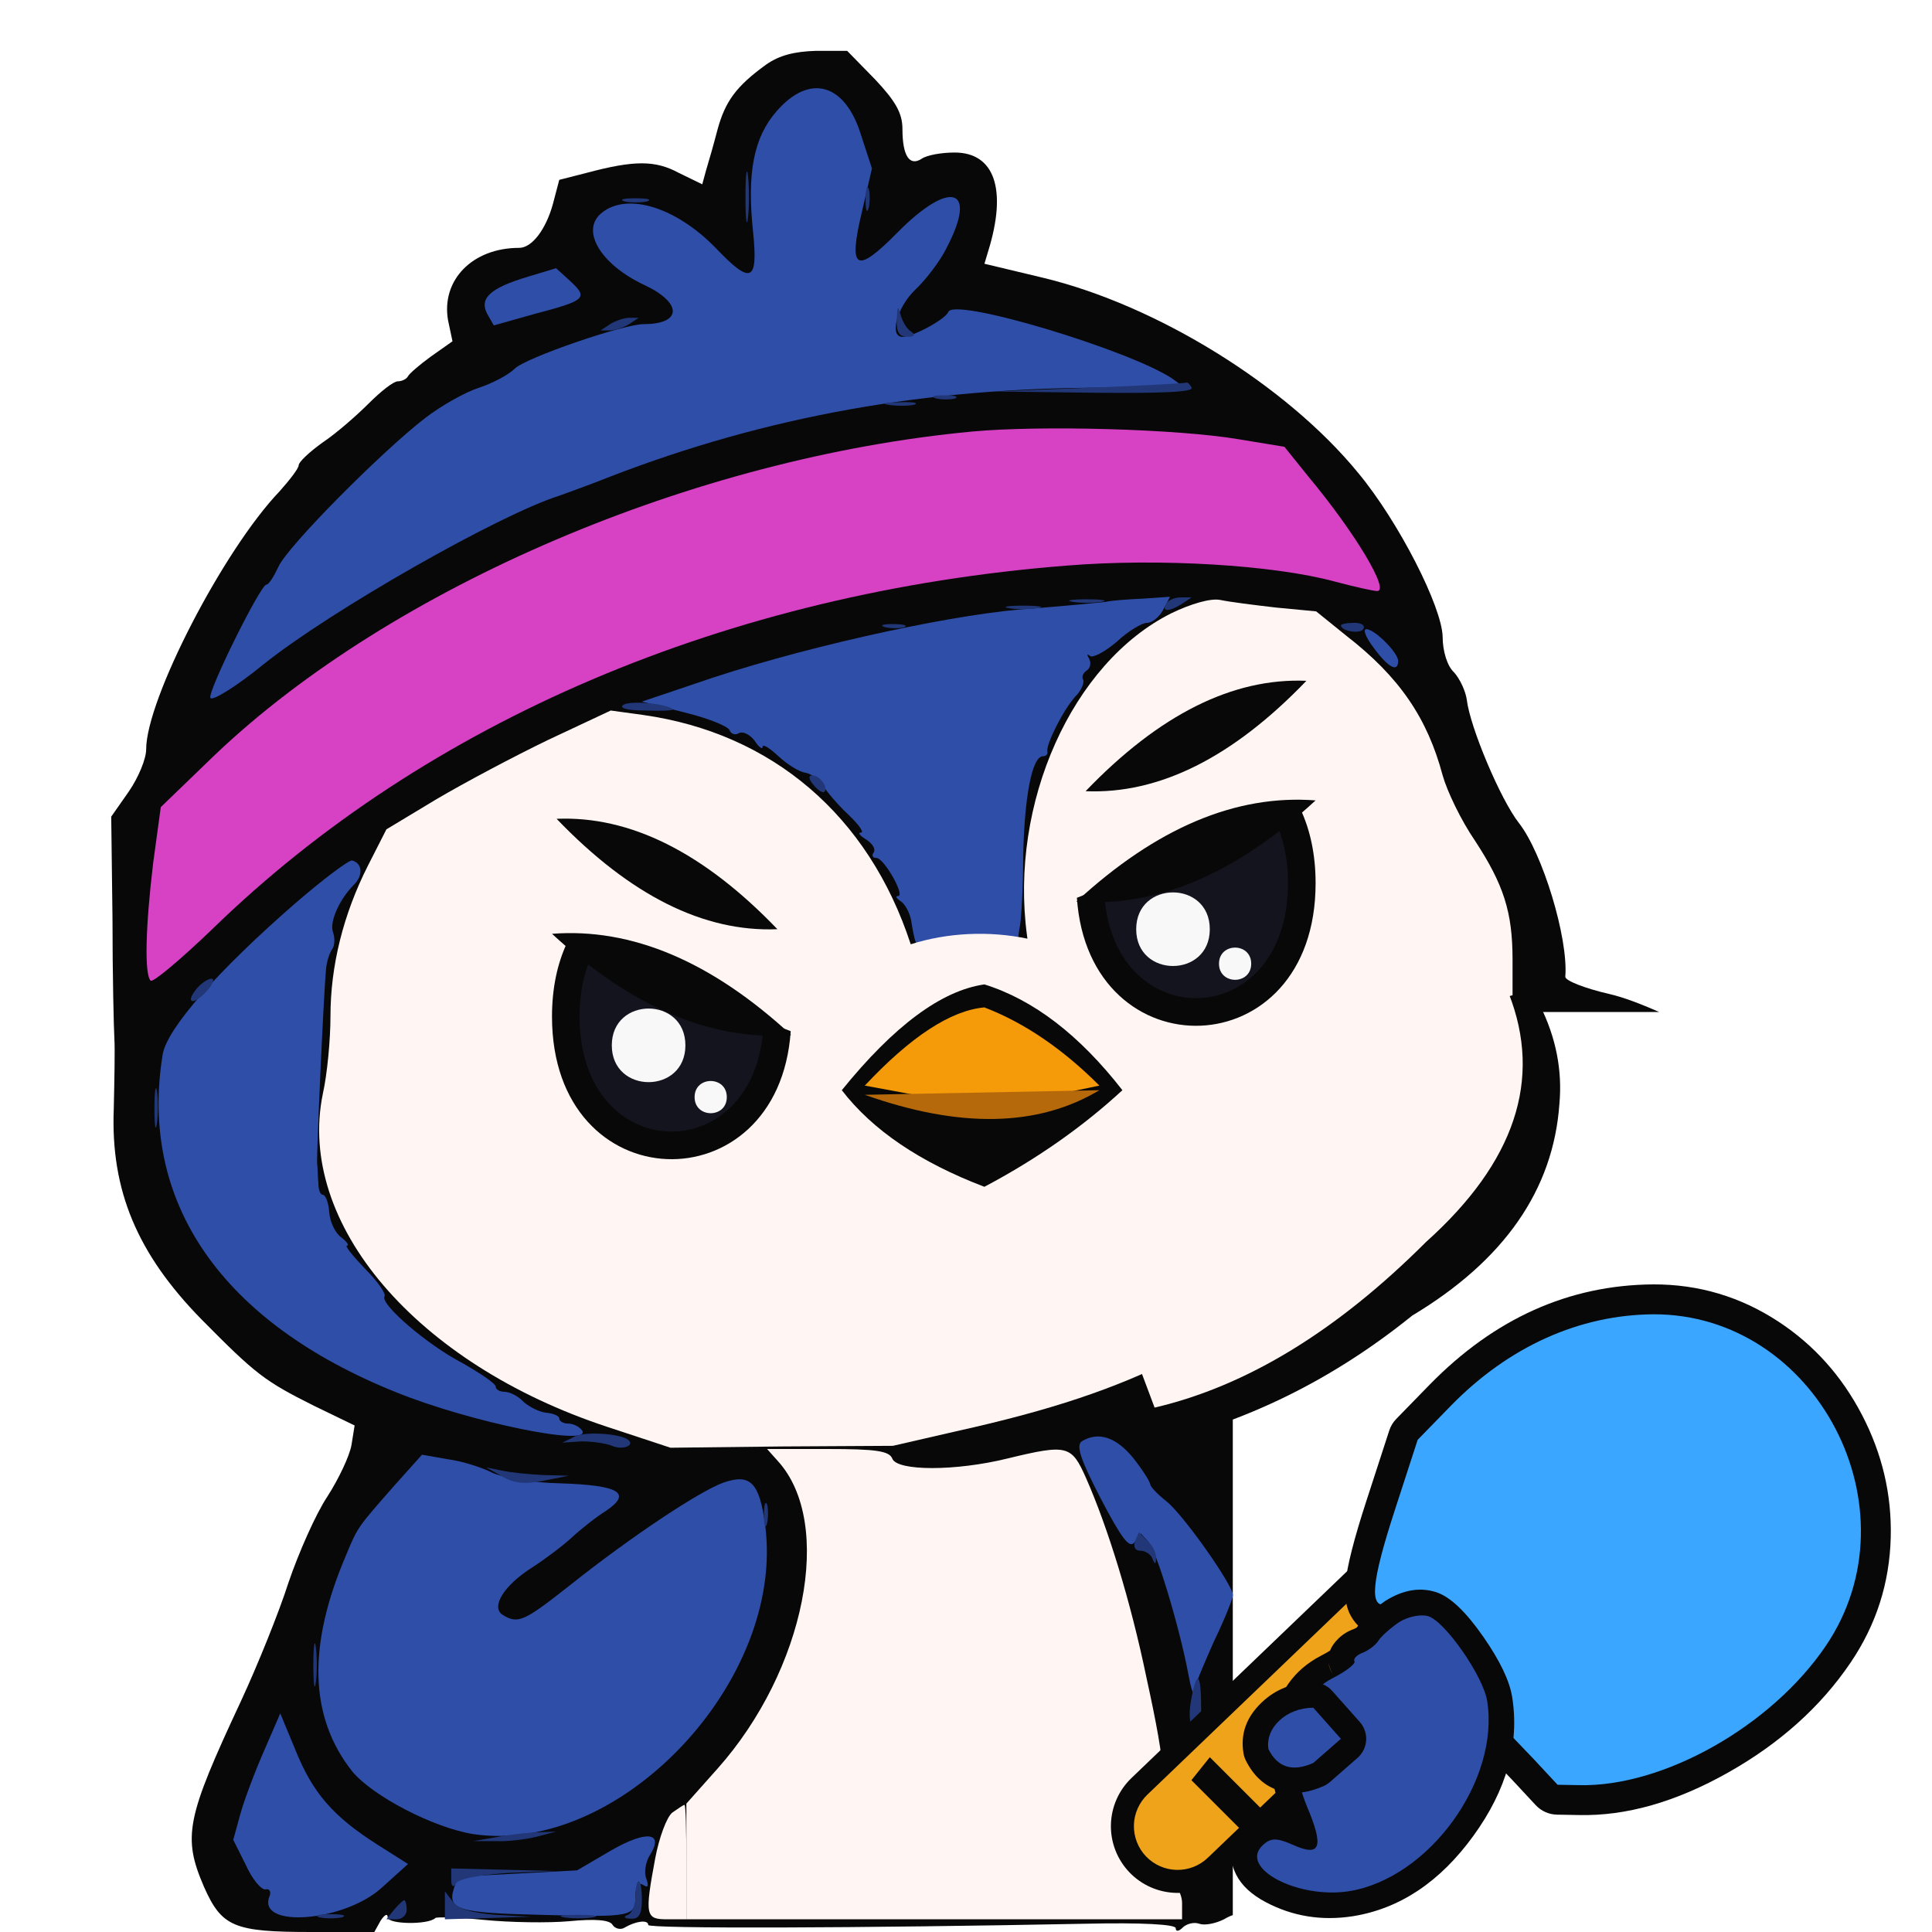
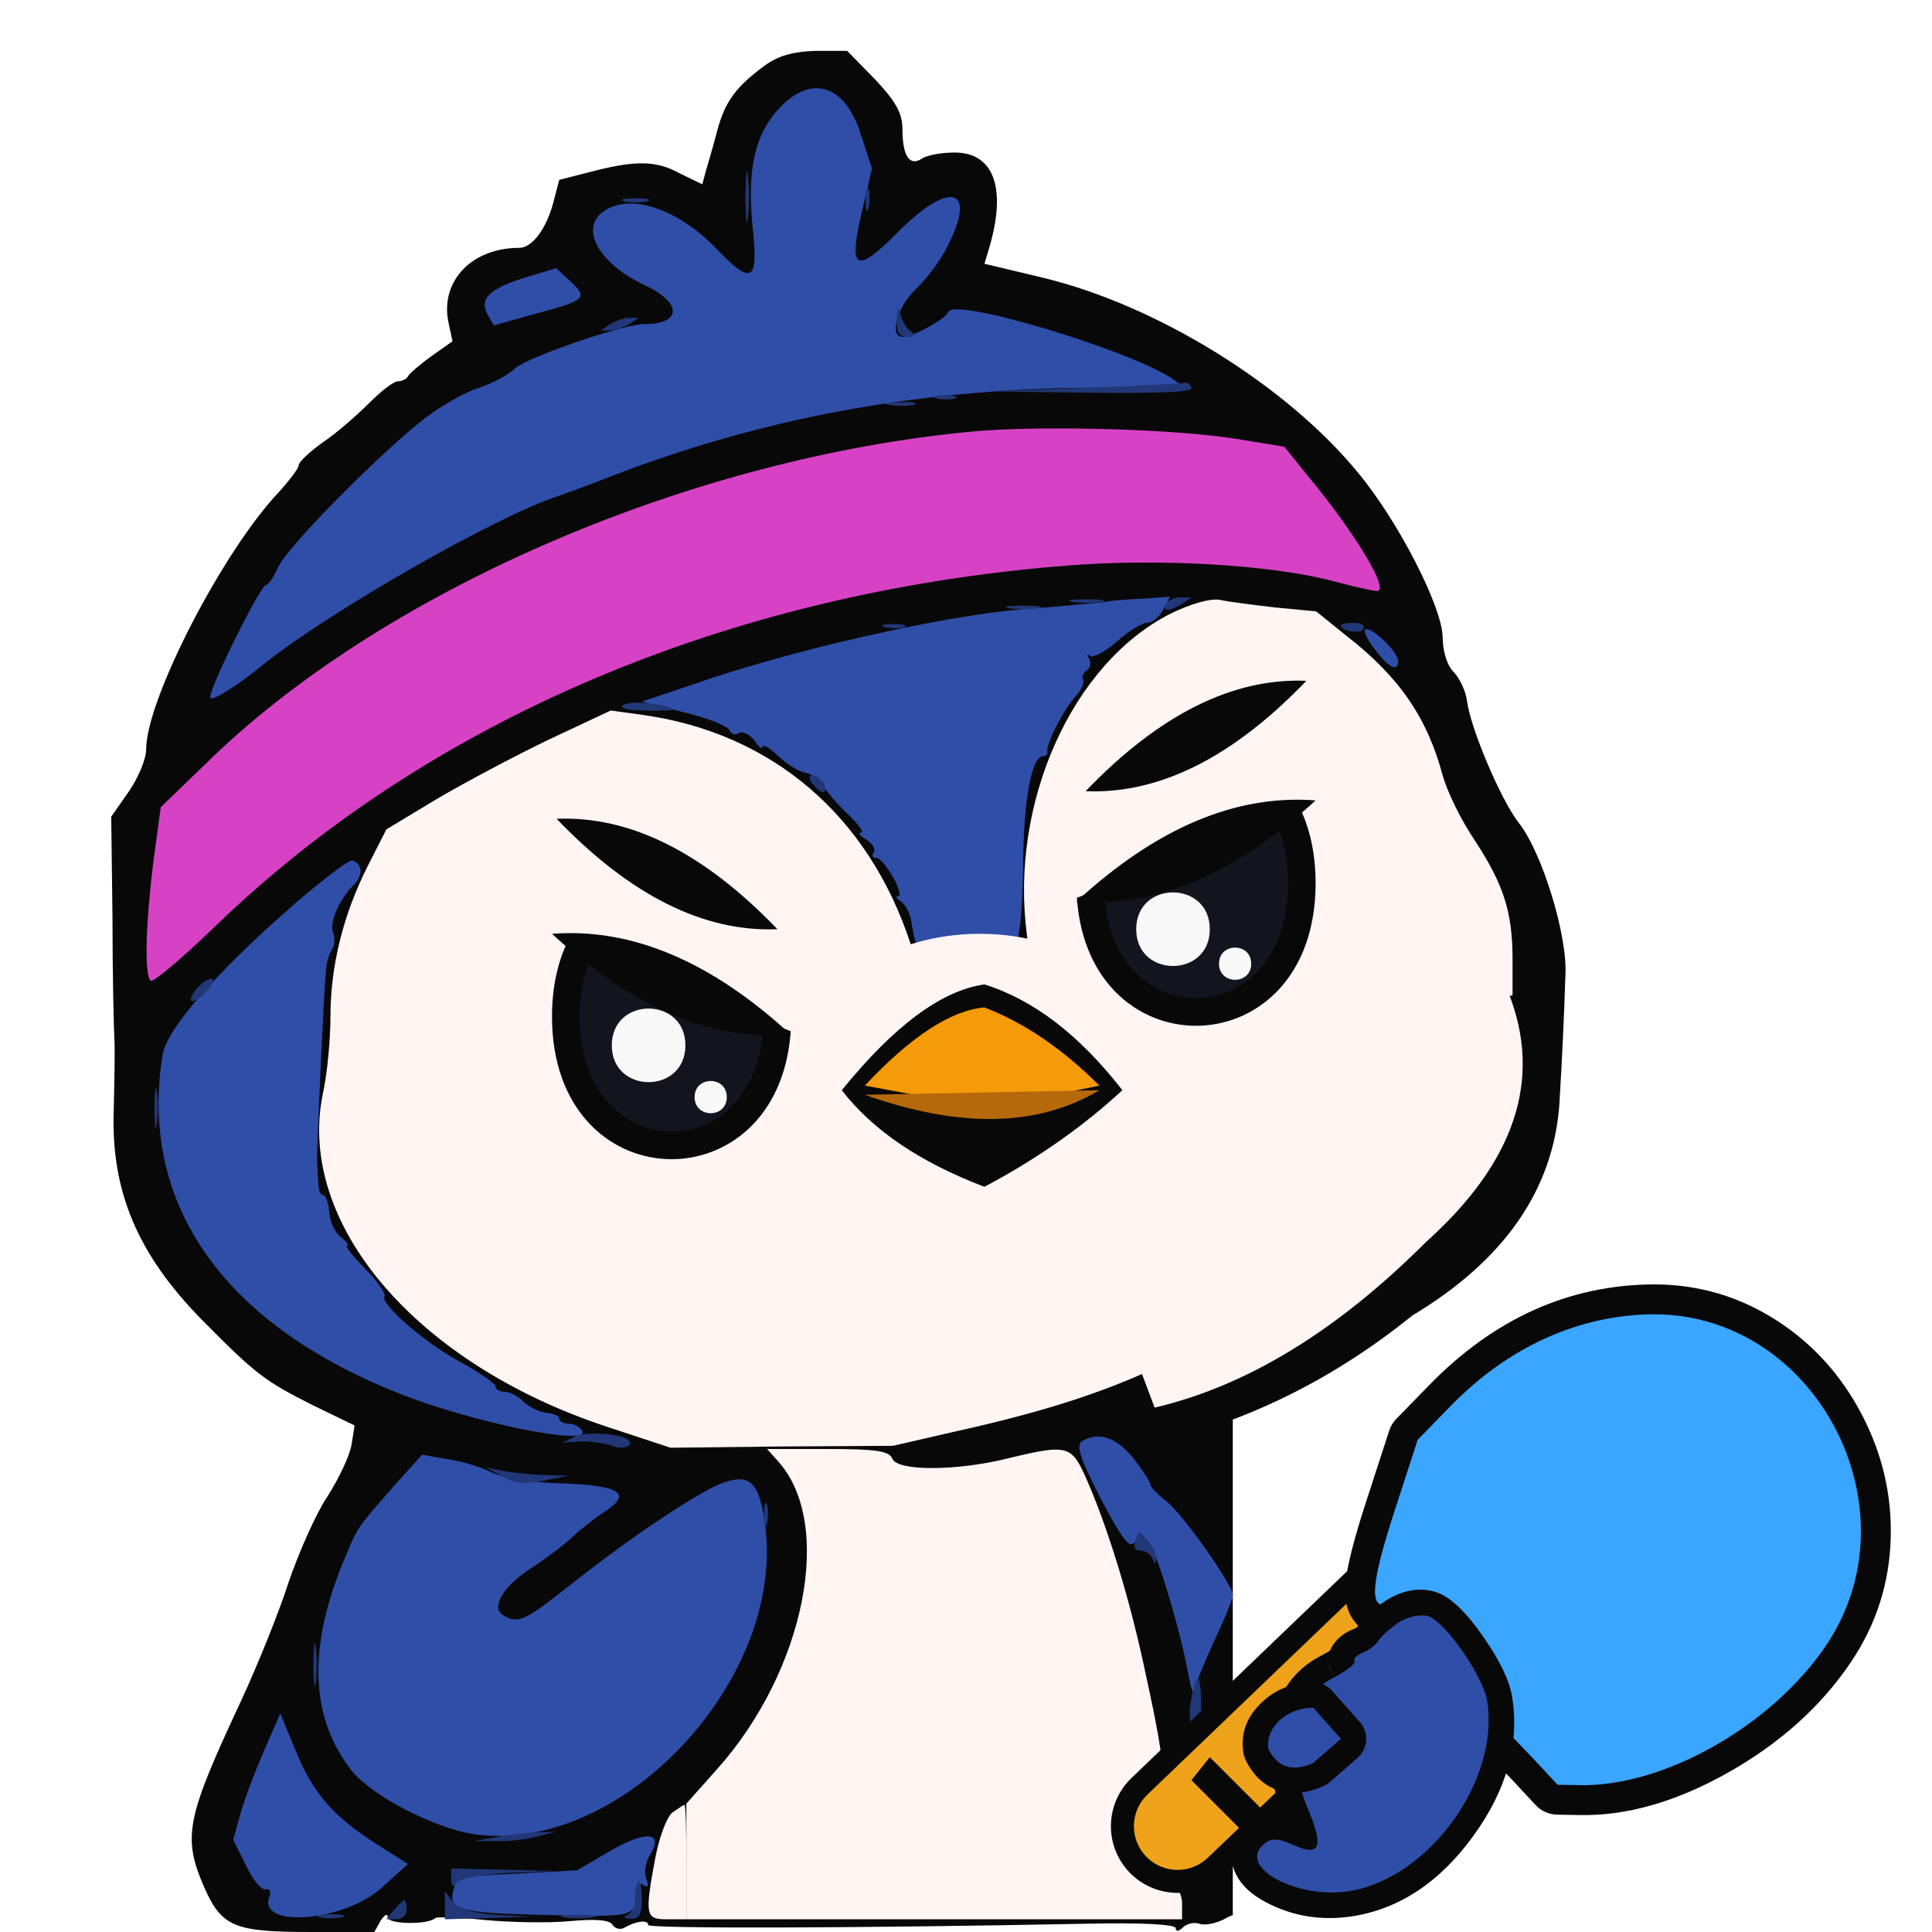
<svg xmlns="http://www.w3.org/2000/svg" viewBox="0 0 420 420" aria-hidden="true" class="sthings" data-character="pip">
  <g data-pip-part="body">
-     <path fill="#080808" fill-rule="evenodd" d="M166.48 14.092C169.382 12.02 172.697 11.191 177.395 11.053H184.164L190.243 17.27C194.664 21.967 196.184 24.592 196.184 28.046C196.184 33.849 197.704 36.197 200.329 34.539C201.434 33.711 204.75 33.158 207.513 33.158C216.217 33.158 218.98 41.171 214.836 54.572L214.007 57.336L226.717 60.375C251.447 66.316 279.632 83.724 295.243 102.789C304.086 113.428 313.48 131.941 313.618 138.434C313.618 141.474 314.586 144.789 316.105 146.171C317.349 147.553 318.592 150.178 318.868 152.112C319.559 158.053 326.191 173.803 330.197 178.914C335.309 185.408 340.974 203.921 340.283 212.349C340.283 213.178 344.428 214.836 349.816 216.079C352.695 216.728 356.599 218.186 360.677 220H268V416.327C267.397 416.533 266.736 416.841 266.092 417.237C264.158 418.204 261.809 418.618 260.704 418.204C259.599 417.789 257.941 418.204 257.112 419.033C256.283 419.862 255.592 420 255.592 419.171C255.592 418.342 248.27 417.928 235.974 418.204C187.066 419.171 140.921 419.309 140.921 418.48C140.921 417.237 138.158 417.651 135.809 419.033C134.98 419.586 133.737 419.309 133.184 418.48C132.632 417.375 129.454 417.099 123.789 417.651C119.23 418.066 110.803 417.928 105.276 417.375C99.75 416.822 94.914 416.684 94.638 416.961C93.118 418.48 84.276 418.342 84.276 416.822C84.276 415.855 83.586 416.27 82.757 417.513L81.375 420H67.697C50.842 420 48.217 418.895 44.349 410.191C39.651 399.276 40.48 395.27 52.362 369.849C55.954 362.112 60.651 350.507 62.724 344.013C64.934 337.52 68.664 329.092 71.151 325.362C73.638 321.493 75.987 316.52 76.401 314.171L77.092 309.888L68.25 305.605C57.474 300.217 55.539 298.697 43.796 286.816C29.842 272.586 24.039 258.77 24.73 241.086C24.868 235.007 25.007 228.099 24.868 225.888C24.73 223.539 24.454 211.796 24.454 199.638L24.178 177.533L28.046 172.007C30.118 168.967 31.776 164.961 31.776 162.888C31.776 152.112 48.493 119.645 60.789 106.796C63 104.309 64.934 101.822 64.934 101.132C64.934 100.441 67.283 98.23 70.184 96.158C73.086 94.224 77.507 90.355 80.132 87.73C82.757 85.105 85.52 82.895 86.487 82.895C87.454 82.895 88.421 82.342 88.697 81.789C88.974 81.237 91.184 79.303 93.671 77.507L98.368 74.191L97.401 69.632C95.882 60.928 102.651 53.882 112.875 53.882C115.638 53.882 118.678 49.875 120.197 44.349L121.579 39.099L127.52 37.579C137.882 34.816 142.441 34.816 147.553 37.579L152.664 40.066L153.493 37.026C154.046 35.23 155.151 31.362 155.98 28.184C157.638 22.105 159.987 18.789 166.48 14.092Z" />
-     <path fill="#080808" fill-rule="evenodd" d="M318 198Q341 218 339 240Q337 268 307 286Q281 307 250 314L247 301Q285 291 301 270Q322 247 318 223V198Z" />
+     <path fill="#080808" fill-rule="evenodd" d="M166.48 14.092C169.382 12.02 172.697 11.191 177.395 11.053H184.164L190.243 17.27C194.664 21.967 196.184 24.592 196.184 28.046C196.184 33.849 197.704 36.197 200.329 34.539C201.434 33.711 204.75 33.158 207.513 33.158C216.217 33.158 218.98 41.171 214.836 54.572L214.007 57.336L226.717 60.375C251.447 66.316 279.632 83.724 295.243 102.789C304.086 113.428 313.48 131.941 313.618 138.434C313.618 141.474 314.586 144.789 316.105 146.171C317.349 147.553 318.592 150.178 318.868 152.112C319.559 158.053 326.191 173.803 330.197 178.914C335.24 185.32 340.82 203.421 340.308 212H268V416.327C267.397 416.533 266.736 416.841 266.092 417.237C264.158 418.204 261.809 418.618 260.704 418.204C259.599 417.789 257.941 418.204 257.112 419.033C256.283 419.862 255.592 420 255.592 419.171C255.592 418.342 248.27 417.928 235.974 418.204C187.066 419.171 140.921 419.309 140.921 418.48C140.921 417.237 138.158 417.651 135.809 419.033C134.98 419.586 133.737 419.309 133.184 418.48C132.632 417.375 129.454 417.099 123.789 417.651C119.23 418.066 110.803 417.928 105.276 417.375C99.75 416.822 94.914 416.684 94.638 416.961C93.118 418.48 84.276 418.342 84.276 416.822C84.276 415.855 83.586 416.27 82.757 417.513L81.375 420H67.697C50.842 420 48.217 418.895 44.349 410.191C39.651 399.276 40.48 395.27 52.362 369.849C55.954 362.112 60.651 350.507 62.724 344.013C64.934 337.52 68.664 329.092 71.151 325.362C73.638 321.493 75.987 316.52 76.401 314.171L77.092 309.888L68.25 305.605C57.474 300.217 55.539 298.697 43.796 286.816C29.842 272.586 24.039 258.77 24.73 241.086C24.868 235.007 25.007 228.099 24.868 225.888C24.73 223.539 24.454 211.796 24.454 199.638L24.178 177.533L28.046 172.007C30.118 168.967 31.776 164.961 31.776 162.888C31.776 152.112 48.493 119.645 60.789 106.796C63 104.309 64.934 101.822 64.934 101.132C64.934 100.441 67.283 98.23 70.184 96.158C73.086 94.224 77.507 90.355 80.132 87.73C82.757 85.105 85.52 82.895 86.487 82.895C87.454 82.895 88.421 82.342 88.697 81.789C88.974 81.237 91.184 79.303 93.671 77.507L98.368 74.191L97.401 69.632C95.882 60.928 102.651 53.882 112.875 53.882C115.638 53.882 118.678 49.875 120.197 44.349L121.579 39.099L127.52 37.579C137.882 34.816 142.441 34.816 147.553 37.579L152.664 40.066L153.493 37.026C154.046 35.23 155.151 31.362 155.98 28.184C157.638 22.105 159.987 18.789 166.48 14.092Z" />
+     <path fill="#080808" fill-rule="evenodd" d="M318 198 340.307 212Q339.9 225 339 240Q337 268 307 286Q281 307 250 314L247 301Q285 291 301 270Q322 247 318 223V198Z" />
    <path fill="#2f4ea8" fill-rule="evenodd" d="M168.829 24.178C163.855 29.842 162.336 37.579 163.717 50.428C164.822 61.342 163.303 62.033 155.428 53.743C146.862 45.039 136.5 41.862 130.974 46.145C126 49.875 130.421 57.474 140.23 62.033C148.382 65.901 148.243 70.461 139.954 70.461C135.533 70.461 114.257 77.783 111.908 80.132C110.526 81.513 107.072 83.309 104.171 84.276C101.132 85.243 96.02 88.145 92.566 90.77C83.171 97.954 62.447 118.816 60.513 123.237C59.546 125.309 58.441 127.105 57.888 127.105C56.645 127.105 45.178 150.178 45.73 151.697C46.007 152.526 51.257 149.349 57.336 144.375C71.842 132.77 108.454 111.908 121.579 107.763C123.513 107.072 128.487 105.276 132.632 103.618C166.618 90.493 201.296 84.276 240.118 84.276H257.526L254.901 82.342C245.645 76.125 207.237 64.52 206.132 67.836C205.579 69.355 198.533 73.224 196.184 73.224C193.283 73.224 194.941 66.868 198.947 63C201.296 60.789 204.474 56.645 205.855 53.743C212.625 40.757 206.546 38.961 195.079 50.566C185.961 59.822 184.303 58.717 187.48 45.592L189.553 36.612L187.204 29.428C183.75 18.099 176.013 15.888 168.829 24.178Z" />
    <path fill="#2f4ea8" fill-rule="evenodd" d="M114.947 60.099C106.105 62.724 103.895 65.072 106.243 68.803L107.349 70.737L116.191 68.25C127.243 65.349 127.934 64.796 124.066 61.204L120.888 58.303L114.947 60.099Z" />
    <path fill="#2f4ea8" fill-rule="evenodd" d="M240.395 130.836C239.289 130.974 230.862 131.803 221.743 132.493C204.474 134.013 172.421 141.197 151.007 148.658L139.539 152.526L148.796 154.875C153.908 156.118 158.329 157.914 158.605 158.743C158.882 159.572 159.849 159.849 160.539 159.434C161.368 158.882 162.888 159.572 163.993 160.954C164.961 162.474 165.789 163.026 165.789 162.336C165.789 161.645 167.309 162.612 169.243 164.408C171.178 166.204 173.803 167.862 175.184 168C176.428 168.276 178.224 169.52 178.914 170.763C179.743 172.145 182.092 174.908 184.441 177.118C186.651 179.191 187.895 180.987 187.204 180.987C186.375 180.987 186.928 181.678 188.309 182.507C189.553 183.336 190.382 184.441 189.967 185.27C189.414 185.961 189.691 186.513 190.52 186.513C192.178 186.513 196.875 194.803 195.217 194.803C194.526 194.803 194.941 195.355 195.77 195.908C196.737 196.461 197.842 198.533 198.118 200.329C198.395 202.263 198.809 204.059 198.947 204.474C199.224 204.888 199.224 205.579 199.086 206.132C199.086 206.822 199.638 207.237 200.467 207.237C201.296 207.237 201.711 208.066 201.296 209.171C200.053 212.211 203.921 212.901 209.171 210.691C211.934 209.586 215.664 208.618 217.599 208.618C219.947 208.618 221.053 207.789 221.191 206.132C221.191 204.888 221.467 202.539 221.743 201.158C222.02 199.638 222.434 192.868 222.434 185.961C222.711 173.112 224.368 164.408 226.717 164.408C227.408 164.408 227.822 163.993 227.684 163.303C227.408 161.783 231.138 154.322 233.763 151.421C235.145 150.039 235.836 148.243 235.421 147.691C235.145 147.138 235.421 146.309 236.25 145.757C237.079 145.204 237.217 144.099 236.803 143.27C236.25 142.303 236.25 142.026 236.941 142.579C237.493 143.132 240.118 141.75 242.743 139.539C245.23 137.191 248.27 135.395 249.375 135.395C250.48 135.395 252 134.151 252.829 132.632L254.349 129.73L248.408 130.145C245.092 130.283 241.5 130.559 240.395 130.836Z" />
    <path fill="#2f4ea8" fill-rule="evenodd" d="M298.697 140.921C301.737 145.066 303.947 146.309 303.947 143.684C303.947 141.888 298.836 136.776 297.039 136.776C296.211 136.776 296.901 138.572 298.697 140.921Z" />
    <path fill="#2f4ea8" fill-rule="evenodd" d="M64.243 196.322C47.388 210.967 36.336 223.539 35.368 229.204C30.118 261.395 48.217 287.507 86.211 302.704C102.237 309.197 128.763 314.586 126.553 310.993C126 310.164 124.618 309.474 123.513 309.474C122.408 309.474 121.579 308.921 121.579 308.368C121.579 307.816 120.336 307.263 118.816 307.125C117.296 306.987 115.086 305.882 113.842 304.776C112.737 303.533 110.803 302.566 109.697 302.566C108.592 302.566 107.763 302.013 107.763 301.461C107.763 300.77 104.447 298.559 100.579 296.349C92.842 292.342 82.618 283.5 83.586 281.842C84 281.289 82.066 278.526 79.303 275.763C76.678 273 74.882 270.789 75.434 270.789C75.987 270.789 75.434 269.961 74.191 268.993C72.947 268.164 71.704 265.678 71.566 263.467C71.428 261.395 70.737 259.737 70.184 259.737C69.632 259.737 69.217 258.632 69.217 257.25C69.079 256.007 69.079 253.934 68.941 252.829C68.803 250.895 70.322 216.77 70.875 210.691C71.013 209.171 71.566 207.237 72.257 206.27C72.809 205.441 72.809 203.783 72.395 202.678C71.566 200.467 73.776 195.493 76.954 192.316C79.026 190.243 78.75 187.618 76.539 187.066C75.849 186.928 70.322 191.072 64.243 196.322Z" />
    <path fill="#2f4ea8" fill-rule="evenodd" d="M235.145 313.342C233.901 314.309 234.868 317.211 239.289 325.776C243.849 334.48 245.507 336.691 246.612 335.309L247.993 333.375L249.651 335.171C251.309 336.829 256.421 353.684 258.355 364.046C258.908 367.086 259.461 368.743 259.599 367.776C259.599 366.671 261.671 361.836 263.882 356.862C266.23 352.026 268.026 347.467 268.026 346.776C268.026 344.566 257.112 329.092 253.52 326.329C251.586 324.809 250.066 323.151 250.066 322.737C250.066 322.184 248.408 319.559 246.336 316.934C242.605 312.375 238.737 311.132 235.145 313.342Z" />
    <path fill="#2f4ea8" fill-rule="evenodd" d="M85.796 322.875C77.921 331.855 77.783 331.855 75.296 337.934C66.73 357.829 67.283 373.303 76.539 385.046C80.961 390.434 94.224 397.342 102.928 398.724C134.842 403.421 170.763 365.289 166.342 331.579C165.099 322.322 163.164 320.25 157.224 322.322C151.974 324.257 137.329 333.928 123.789 344.704C113.98 352.441 112.599 353.132 109.283 351.059C106.658 349.401 109.421 344.704 115.776 340.697C118.539 338.901 122.408 336 124.342 334.204C126.276 332.408 129.592 329.783 131.803 328.401C137.467 324.533 134.566 322.875 121.717 322.461C115.5 322.322 109.145 321.217 106.934 320.112C104.724 319.007 100.441 317.625 97.263 317.211L91.737 316.243L85.796 322.875Z" />
    <path fill="#2f4ea8" fill-rule="evenodd" d="M57.336 380.763C55.401 385.184 53.053 391.401 52.224 394.441L50.704 399.967L53.467 405.493C54.849 408.533 56.783 410.882 57.75 410.743C58.579 410.467 58.993 411.296 58.579 412.263C55.816 419.309 74.882 417.789 83.033 410.329L88.697 405.217L81.928 400.934C72.395 394.855 67.974 389.743 64.243 380.487L60.928 372.474L57.336 380.763Z" />
    <path fill="#2f4ea8" fill-rule="evenodd" d="M132.77 402.316 125.447 406.599 112.461 407.289 99.474 407.98 98.645 410.605C97.263 415.164 99.612 415.855 117.572 416.27C137.467 416.822 138.158 416.684 138.158 412.125C138.158 409.914 138.711 409.086 139.816 409.776C140.921 410.467 141.059 410.053 140.507 408.395C139.954 407.151 140.368 404.803 141.197 403.421C144.513 398.309 140.645 397.757 132.77 402.316Z" />
    <path fill="#213777" fill-rule="evenodd" d="M162.059 42.829C162.059 47.803 162.336 49.737 162.612 47.25C162.888 44.901 162.888 40.757 162.612 38.27C162.336 35.921 162.059 37.855 162.059 42.829Z" />
    <path fill="#213777" fill-rule="evenodd" d="M188.171 43.52C188.171 45.73 188.447 46.559 188.862 45.178C189.138 43.934 189.138 42 188.862 41.033C188.447 40.204 188.171 41.171 188.171 43.52Z" />
    <path fill="#213777" fill-rule="evenodd" d="M135.809 43.796C137.053 44.072 139.263 44.072 140.645 43.796C141.888 43.382 140.783 43.105 138.158 43.105C135.533 43.105 134.428 43.382 135.809 43.796Z" />
    <path fill="#213777" fill-rule="evenodd" d="M194.941 69.355C194.803 72.257 195.493 73.224 197.289 73.224C198.809 73.224 199.086 72.809 198.118 72.118C197.151 71.566 196.184 69.908 195.77 68.388C195.217 66.316 195.079 66.454 194.941 69.355Z" />
    <path fill="#213777" fill-rule="evenodd" d="M132.632 70.461 130.559 71.842H132.632C133.737 71.842 135.671 71.151 136.776 70.461L138.849 69.079H136.776C135.671 69.079 133.737 69.77 132.632 70.461Z" />
    <path fill="#213777" fill-rule="evenodd" d="M236.941 84.276 216.217 85.105 238.046 85.382C252.276 85.52 259.599 85.243 259.046 84.276C258.632 83.447 258.079 83.033 257.941 83.171C257.803 83.309 248.408 83.862 236.941 84.276Z" />
    <path fill="#213777" fill-rule="evenodd" d="M203.507 86.625C204.75 86.901 206.684 86.901 207.651 86.625C208.48 86.211 207.513 85.934 205.164 85.934C202.954 85.934 202.125 86.211 203.507 86.625Z" />
    <path fill="#213777" fill-rule="evenodd" d="M193.145 88.007C194.803 88.283 197.289 88.283 198.671 88.007C199.914 87.592 198.533 87.316 195.493 87.454C192.454 87.454 191.349 87.73 193.145 88.007Z" />
    <path fill="#213777" fill-rule="evenodd" d="M233.211 130.836C234.868 131.112 237.632 131.112 239.428 130.836C241.086 130.559 239.704 130.283 236.25 130.283C232.796 130.283 231.414 130.559 233.211 130.836Z" />
    <path fill="#213777" fill-rule="evenodd" d="M253.52 131.25C252.414 133.046 254.211 133.046 256.974 131.25L259.046 129.868H256.697C255.454 129.868 253.934 130.421 253.52 131.25Z" />
    <path fill="#213777" fill-rule="evenodd" d="M219.395 132.217C221.053 132.493 223.816 132.493 225.612 132.217C227.27 131.941 225.888 131.664 222.434 131.664C218.98 131.664 217.599 131.941 219.395 132.217Z" />
    <path fill="#213777" fill-rule="evenodd" d="M192.454 136.362C193.697 136.638 195.632 136.638 196.599 136.362C197.428 135.947 196.461 135.671 194.112 135.671C191.901 135.671 191.072 135.947 192.454 136.362Z" />
    <path fill="#213777" fill-rule="evenodd" d="M291.513 135.947C291.513 137.191 295.658 137.882 296.349 136.776C296.901 135.947 295.934 135.395 294.414 135.395C292.757 135.395 291.513 135.671 291.513 135.947Z" />
    <path fill="#213777" fill-rule="evenodd" d="M135.533 153.217C134.428 153.908 136.362 154.461 140.23 154.461C143.822 154.599 146.586 154.461 146.309 154.184C144.789 152.941 137.053 152.25 135.533 153.217Z" />
    <path fill="#213777" fill-rule="evenodd" d="M176.842 170.625C177.809 171.868 178.914 172.421 179.191 172.145C180.158 171.178 178.224 168.553 176.566 168.553C175.737 168.553 175.737 169.382 176.842 170.625Z" />
    <path fill="#213777" fill-rule="evenodd" d="M42.829 214.836C40.066 218.151 42 218.704 44.901 215.526C46.283 214.007 46.697 212.763 46.007 212.763C45.178 212.763 43.796 213.73 42.829 214.836Z" />
    <path fill="#213777" fill-rule="evenodd" d="M33.572 241.086C33.572 244.816 33.849 246.336 34.125 244.125C34.401 242.053 34.401 239.013 34.125 237.217C33.849 235.559 33.572 237.217 33.572 241.086Z" />
    <path fill="#213777" fill-rule="evenodd" d="M125.033 312.237 122.27 313.618 126.414 313.342C128.763 313.342 131.664 313.757 133.046 314.309C135.257 315.276 138.02 314.309 136.638 313.066C135.118 311.684 127.52 311.132 125.033 312.237Z" />
    <path fill="#213777" fill-rule="evenodd" d="M109.145 320.941C111.632 322.461 114.118 322.737 118.125 321.908L123.651 320.803L118.125 320.664C115.086 320.526 111.079 320.112 109.145 319.697L105.691 319.007L109.145 320.941Z" />
    <path fill="#213777" fill-rule="evenodd" d="M166.066 329.507C166.066 331.717 166.342 332.546 166.757 331.164C167.033 329.921 167.033 327.987 166.757 327.02C166.342 326.191 166.066 327.158 166.066 329.507Z" />
    <path fill="#213777" fill-rule="evenodd" d="M246.75 335.033C246.336 336.276 246.75 337.105 247.855 337.105C248.961 337.105 250.204 337.934 250.48 338.763C251.033 340.145 251.309 340.145 251.309 338.763C251.447 337.796 250.618 336 249.513 335.033L247.579 333.099L246.75 335.033Z" />
    <path fill="#213777" fill-rule="evenodd" d="M68.112 361.974C68.112 366.118 68.388 367.914 68.664 365.704C68.941 363.632 68.941 360.316 68.664 358.105C68.388 356.033 68.112 357.829 68.112 361.974Z" />
    <path fill="#213777" fill-rule="evenodd" d="M258.908 369.711C258.355 372.75 258.632 375.237 259.599 376.204C260.704 377.309 261.118 376.066 261.118 371.23C261.118 363.493 260.151 362.803 258.908 369.711Z" />
    <path fill="#213777" fill-rule="evenodd" d="M281.98 379.934C281.98 381.868 282.533 384.355 283.224 385.461L284.605 387.533L284.467 385.461C284.329 384.355 283.776 381.868 283.224 379.934L282.118 376.48L281.98 379.934Z" />
    <path fill="#213777" fill-rule="evenodd" d="M108.454 399.276 102.928 400.243H107.763C110.388 400.382 114.533 399.829 116.743 399.276L120.888 398.171L117.434 398.309C115.5 398.309 111.493 398.724 108.454 399.276Z" />
    <path fill="#213777" fill-rule="evenodd" d="M98.092 408.533C98.092 410.191 98.507 410.467 99.197 409.362C99.75 408.395 104.586 407.566 110.526 407.151L120.888 406.737L109.559 406.461L98.092 406.184V408.533Z" />
    <path fill="#213777" fill-rule="evenodd" d="M138.158 412.263C138.158 414.059 137.329 415.993 136.5 416.27C135.395 416.684 135.671 417.099 137.191 417.099C138.849 417.237 139.539 416.132 139.539 413.092C139.539 410.743 139.263 408.947 138.849 408.947C138.434 408.947 138.158 410.467 138.158 412.263Z" />
    <path fill="#213777" fill-rule="evenodd" d="M291.237 409.914C292.895 410.191 295.382 410.191 296.763 409.914C298.007 409.5 296.625 409.224 293.586 409.362C290.546 409.362 289.441 409.638 291.237 409.914Z" />
    <path fill="#213777" fill-rule="evenodd" d="M96.711 414.197V417.237L106.105 416.961L115.362 416.684L107.763 416.27C102.789 415.855 99.612 415.026 98.507 413.507L96.711 411.158V414.197Z" />
    <path fill="#213777" fill-rule="evenodd" d="M85.658 415.164 84 417.237H86.211C87.454 417.237 88.421 416.27 88.421 415.164C88.421 414.059 88.145 413.092 87.868 413.092C87.592 413.092 86.625 414.059 85.658 415.164Z" />
    <path fill="#213777" fill-rule="evenodd" d="M69.493 416.822C70.737 417.099 72.947 417.099 74.329 416.822C75.572 416.408 74.467 416.132 71.842 416.132C69.217 416.132 68.112 416.408 69.493 416.822Z" />
    <path fill="#213777" fill-rule="evenodd" d="M122.684 416.822C124.342 417.099 127.105 417.099 128.901 416.822C130.559 416.546 129.178 416.27 125.724 416.27C122.27 416.27 120.888 416.546 122.684 416.822Z" />
    <path fill="#fff6f3" fill-rule="evenodd" d="M254.625 133.322C258.908 131.25 263.191 130.007 265.263 130.421C267.197 130.836 272.586 131.526 277.421 132.079L286.125 132.908L292.618 138.158C304.224 147.138 310.303 156.118 313.618 168.553C314.586 172.007 317.625 178.362 320.664 182.783C326.882 192.316 328.816 198.257 328.816 208.618V216.355L323.013 217.875C319.697 218.842 315.967 219.947 314.586 220.362C312.789 221.191 312.375 220.776 313.066 219.257C314.309 215.941 311.408 211.934 305.882 209.309L300.77 206.961L295.52 208.48C289.855 210.138 284.191 216.493 282.809 222.434C281.842 226.303 285.849 234.454 289.441 235.697C290.961 236.25 289.993 238.184 285.849 243.572C276.868 254.763 272.033 265.954 268.855 281.842L267.336 289.441L255.592 295.243C242.467 301.875 228.513 306.572 207.928 311.132L194.112 314.309L169.934 314.447L145.757 314.724L131.941 310.164C90.493 296.487 64.382 265.954 70.184 237.77C71.151 233.487 71.842 225.888 71.842 220.914C71.842 210 74.605 198.809 79.993 188.171L84 180.296L94.776 173.803C100.855 170.211 111.77 164.408 119.23 160.816L132.77 154.461L139.816 155.428C167.854 159.394 188.852 177.307 197.983 205.279C206.001 202.726 215.018 202.319 223.355 204.057L223.263 203.368C219.395 174.632 233.072 144.099 254.625 133.322Z" />
    <path fill="#fff6f3" fill-rule="evenodd" d="M273 208Q310 195 328 216Q339 244 310 270Q281 299 251 306L245 290Q264 265 267 241L273 208Z" />
    <path fill="#fff6f3" fill-rule="evenodd" d="M146.171 394.026C144.928 394.993 143.27 399.553 142.441 403.974C140.092 416.546 140.368 417.237 145.066 417.237H149.211V404.803C149.211 397.895 149.072 392.368 148.796 392.368C148.52 392.368 147.414 393.197 146.171 394.026Z" />
    <path fill="#fff6f3" fill-rule="evenodd" d="M169.105 317.625C181.401 331.164 175.046 363.079 155.98 384.493L149.211 392.092V404.664V417.237H203.092H256.974V413.783C256.974 411.711 255.73 409.5 253.52 408.118C248.961 405.079 248.132 401.625 250.895 396.237C253.934 390.572 253.658 384.908 249.237 364.737C245.783 348.02 240.809 331.993 236.112 321.355C232.934 314.171 232.105 313.895 218.98 317.072C207.789 319.836 194.941 319.836 193.974 317.072C193.283 315.414 190.382 315 179.882 315H166.757L169.105 317.625Z" />
    <path fill="#d742c5" fill-rule="evenodd" d="M211.382 93.809C150.868 99.474 85.243 127.52 46.836 163.993L34.954 175.461L33.296 187.618C31.638 201.434 31.362 211.796 32.743 213.178C33.158 213.73 39.237 208.618 46.145 201.987C92.704 156.671 158.329 128.763 231.829 122.961C252.138 121.303 276.868 122.822 290.132 126.414C294.276 127.52 298.559 128.487 299.388 128.487C302.151 128.487 294.691 115.914 284.329 103.48L279.217 97.125L269.132 95.467C256.007 93.257 226.303 92.428 211.382 93.809Z" />
  </g>
  <g data-pip-part="racket">
    <path fill="#080808" fill-rule="evenodd" d="M339.036 337.466 266.036 407.466Q265.005 408.454 263.801 409.223Q262.597 409.991 261.267 410.51Q259.936 411.028 258.53 411.278Q257.124 411.527 255.696 411.497Q254.268 411.467 252.873 411.159Q251.479 410.851 250.171 410.277Q248.864 409.703 247.693 408.885Q246.523 408.066 245.534 407.036Q244.546 406.005 243.777 404.801Q243.009 403.597 242.49 402.267Q241.972 400.936 241.722 399.53Q241.473 398.124 241.503 396.696Q241.533 395.268 241.841 393.873Q242.149 392.479 242.723 391.171Q243.297 389.864 244.115 388.693Q244.934 387.523 245.964 386.534L318.964 316.534Q319.995 315.546 321.199 314.777Q322.403 314.009 323.733 313.49Q325.064 312.972 326.47 312.722Q327.876 312.473 329.304 312.503Q330.732 312.533 332.126 312.841Q333.521 313.149 334.829 313.723Q336.136 314.297 337.307 315.115Q338.477 315.934 339.466 316.964Q340.454 317.995 341.223 319.199Q341.991 320.403 342.51 321.733Q343.028 323.064 343.278 324.47Q343.527 325.876 343.497 327.304Q343.467 328.732 343.159 330.126Q342.851 331.521 342.277 332.829Q341.703 334.136 340.885 335.307Q340.067 336.477 339.036 337.466Z" />
    <path fill="#efa31b" fill-rule="evenodd" d="M335.575 333.857 262.575 403.857Q261.9 404.505 261.111 405.008Q260.322 405.511 259.451 405.851Q258.579 406.191 257.657 406.354Q256.736 406.517 255.801 406.498Q254.865 406.478 253.952 406.276Q253.038 406.075 252.181 405.699Q251.324 405.323 250.558 404.786Q249.791 404.25 249.143 403.575Q248.495 402.9 247.992 402.111Q247.489 401.322 247.149 400.451Q246.809 399.579 246.646 398.657Q246.482 397.736 246.502 396.801Q246.522 395.865 246.723 394.952Q246.925 394.038 247.301 393.181Q247.677 392.324 248.213 391.558Q248.75 390.791 249.425 390.143L322.425 320.143Q323.1 319.495 323.889 318.992Q324.678 318.489 325.549 318.149Q326.421 317.809 327.342 317.646Q328.264 317.482 329.199 317.502Q330.135 317.522 331.048 317.723Q331.962 317.925 332.819 318.301Q333.676 318.677 334.442 319.213Q335.209 319.75 335.857 320.425Q336.505 321.1 337.008 321.889Q337.511 322.678 337.851 323.549Q338.191 324.421 338.354 325.342Q338.517 326.264 338.498 327.199Q338.478 328.135 338.276 329.048Q338.075 329.962 337.699 330.819Q337.323 331.675 336.786 332.442Q336.25 333.209 335.575 333.857Z" />
    <path fill="#080808" fill-rule="evenodd" d="M313 334 326 347 322 352 309 339 313 334Z" />
    <path fill="#080808" fill-rule="evenodd" d="M263 382 276 395 272 400 259 387 263 382Z" />
    <g data-pip-part="blade">
      <path fill="#080808" fill-rule="evenodd" d="M359.395 279.215Q374.219 279.169 386.634 287.321Q398.175 294.899 404.775 307.574Q411.367 320.233 411.031 334.14Q410.671 349.078 402.309 361.425Q392.589 375.789 375.725 385.309Q358.638 394.954 343.17 394.573L338.49 394.49Q337.167 394.467 335.958 393.928Q334.749 393.389 333.847 392.42L328.673 386.86L318.94 376.679L314.208 371.674Q305.815 362.747 303.923 361.282Q300.833 359.176 298.654 355.242Q295.518 354.577 293.664 351.29Q292.09 348.502 292.513 344.042Q293.024 338.642 296.975 326.483L302.009 310.992Q302.477 309.55 303.535 308.464L310.803 301.006Q331.928 279.424 359.367 279.216ZM301.367 355.354Q302.302 355.311 303.369 354.947Q302.999 355.073 302.616 355.154Q301.974 355.291 301.367 355.354Z" />
      <path fill="#3aa6ff" fill-rule="evenodd" d="M359.416 285.715C343.295 285.838 327.973 292.757 315.448 305.553L308.19 313L303.157 328.492C298.2 343.747 297.615 349.571 301.266 348.796C301.855 348.595 303.161 349.804 304.04 351.527C304.838 353.094 306.505 355.205 307.691 355.982C308.956 356.916 313.988 361.951 318.944 367.222C323.899 372.492 330.439 379.324 333.372 382.369L338.605 387.991L343.285 388.074C361.573 388.525 385.104 375.252 396.925 357.782C417.029 328.099 394.883 285.603 359.416 285.715Z" />
    </g>
  </g>
  <g data-pip-part="flipper">
    <path fill="#080808" fill-rule="evenodd" d="M301.048 348.098Q301.153 348.025 301.262 347.958Q306.97 344.424 312.226 346.132Q316.748 347.601 322.48 355.852Q327.869 363.611 328.722 368.87Q331.183 384.109 320.285 399.118Q309.407 414.1 294.135 416.565Q283.968 418.153 275.198 413.531Q270.535 411.074 268.756 407.573Q265.863 401.88 270.558 397.312Q273.975 393.889 278.992 394.689Q274.676 384.084 276.49 374.796Q278.506 364.47 287.074 359.99Q288.285 359.373 289.142 358.818Q289.665 357.479 290.942 356.222Q292.337 354.85 294.353 354.117Q294.916 353.875 294.982 353.77Q296.642 351.118 301.048 348.098ZM288.85 361.575Q288.97 362.887 289.937 364.261Q289.712 363.942 289.535 363.594Q289.01 362.564 288.85 361.575Z" />
    <path fill="#2f4ea8" fill-rule="evenodd" d="M304.158 352.634C302.289 353.915 300.249 355.722 299.644 356.688C299.04 357.654 297.519 358.758 296.343 359.247C295.036 359.694 294.169 360.574 294.435 361.097C294.833 361.662 292.53 363.383 289.57 364.891C281.346 369.191 279.116 380.524 284.146 392.763C287.839 401.517 287.113 403.75 281.151 401.087C277.6 399.497 276.158 399.465 274.423 401.225C269.349 406.114 282.114 412.876 293.286 411.131C310.61 408.334 326.089 387.071 323.293 369.747C322.422 364.379 314.206 352.558 310.527 351.362C308.95 350.85 306.158 351.396 304.158 352.634Z" />
    <path fill="#080808" fill-rule="evenodd" d="M285.5 365.75Q286.678 365.75 287.753 366.233Q288.828 366.715 289.611 367.596L295.611 374.346Q295.625 374.362 295.639 374.378Q295.996 374.786 296.266 375.255Q296.536 375.725 296.71 376.238Q296.884 376.751 296.954 377.288Q297.024 377.825 296.988 378.366Q296.952 378.906 296.811 379.429Q296.67 379.953 296.43 380.438Q296.19 380.924 295.86 381.353Q295.529 381.782 295.122 382.139L289.122 387.389Q288.495 387.938 287.734 388.276Q282.476 390.613 278.07 389.257Q273.383 387.815 270.831 382.71Q270.461 381.97 270.325 381.154Q269.273 374.843 274.311 370.07Q278.871 365.75 285.5 365.75Z" />
    <path fill="#2f4ea8" fill-rule="evenodd" d="M285.5 371.25C279.5 371.25 275 375.75 275.75 380.25Q278.75 386.25 285.5 383.25L291.5 378L285.5 371.25Z" />
  </g>
  <g class="sthings-face" data-face="angry">
    <path fill="#fff6f3" fill-rule="evenodd" d="M123.223 205.052C134.571 180.618 172 185.934 172 221C172 222.086 171.964 223.144 171.894 224.173L123.223 205.052Z" />
    <path fill="#080808" fill-rule="evenodd" d="M120 221C120 214.734 121.195 209.418 123.223 205.052L171.894 224.173C169.303 262.304 120 261.246 120 221Z" />
    <path fill="#14141f" fill-rule="evenodd" d="M126 221C126 215.526 127.079 210.951 128.882 207.275L165.991 221.854C165.314 254.33 126 254.045 126 221Z" />
    <path fill="#f8f8f8" fill-rule="evenodd" d="M133 227.25C133 216.584 149 216.584 149 227.25C149 237.916 133 237.916 133 227.25Z" />
    <path fill="#f8f8f8" fill-rule="evenodd" d="M151 238.5C151 233.833 158 233.833 158 238.5C158 243.167 151 243.167 151 238.5Z" />
    <path fill="#080808" fill-rule="evenodd" d="M120 203Q146 201 172 225Q146 227 120 203Z" />
    <path fill="#fff6f3" fill-rule="evenodd" d="M234 192C234 156.934 271.429 151.618 282.777 176.052L234.106 195.173C234.036 194.144 234 193.086 234 192Z" />
    <path fill="#080808" fill-rule="evenodd" d="M282.777 176.052C284.805 180.418 286 185.734 286 192C286 232.246 236.697 233.304 234.106 195.173L282.777 176.052Z" />
    <path fill="#14141f" fill-rule="evenodd" d="M277.118 178.275C278.921 181.951 280 186.526 280 192C280 225.045 240.686 225.33 240.009 192.854L277.118 178.275Z" />
    <path fill="#f8f8f8" fill-rule="evenodd" d="M247 202C247 191.334 263 191.334 263 202C263 212.666 247 212.666 247 202Z" />
    <path fill="#f8f8f8" fill-rule="evenodd" d="M265 209.5C265 204.833 272 204.833 272 209.5C272 214.167 265 214.167 265 209.5Z" />
    <path fill="#080808" fill-rule="evenodd" d="M234 196Q260 172 286 174Q260 198 234 196Z" />
    <path fill="#080808" fill-rule="evenodd" d="M121 178Q145 177 169 202Q145 203 121 178Z" />
    <path fill="#080808" fill-rule="evenodd" d="M236 172Q260 147 284 148Q260 173 236 172Z" />
    <g data-pip-part="beak">
      <path fill="#080808" fill-rule="evenodd" d="M183 237Q200 216 214 214Q230 219 244 237Q231 249 214 258Q193 250 183 237Z" />
      <path fill="#f59a08" fill-rule="evenodd" d="M188 236Q203 220 214 219Q227 224 239 236L215 241L188 236Z" />
      <path fill="#b5690b" fill-rule="evenodd" d="M188 238 239 237Q219 249 188 238Z" />
    </g>
  </g>
</svg>
